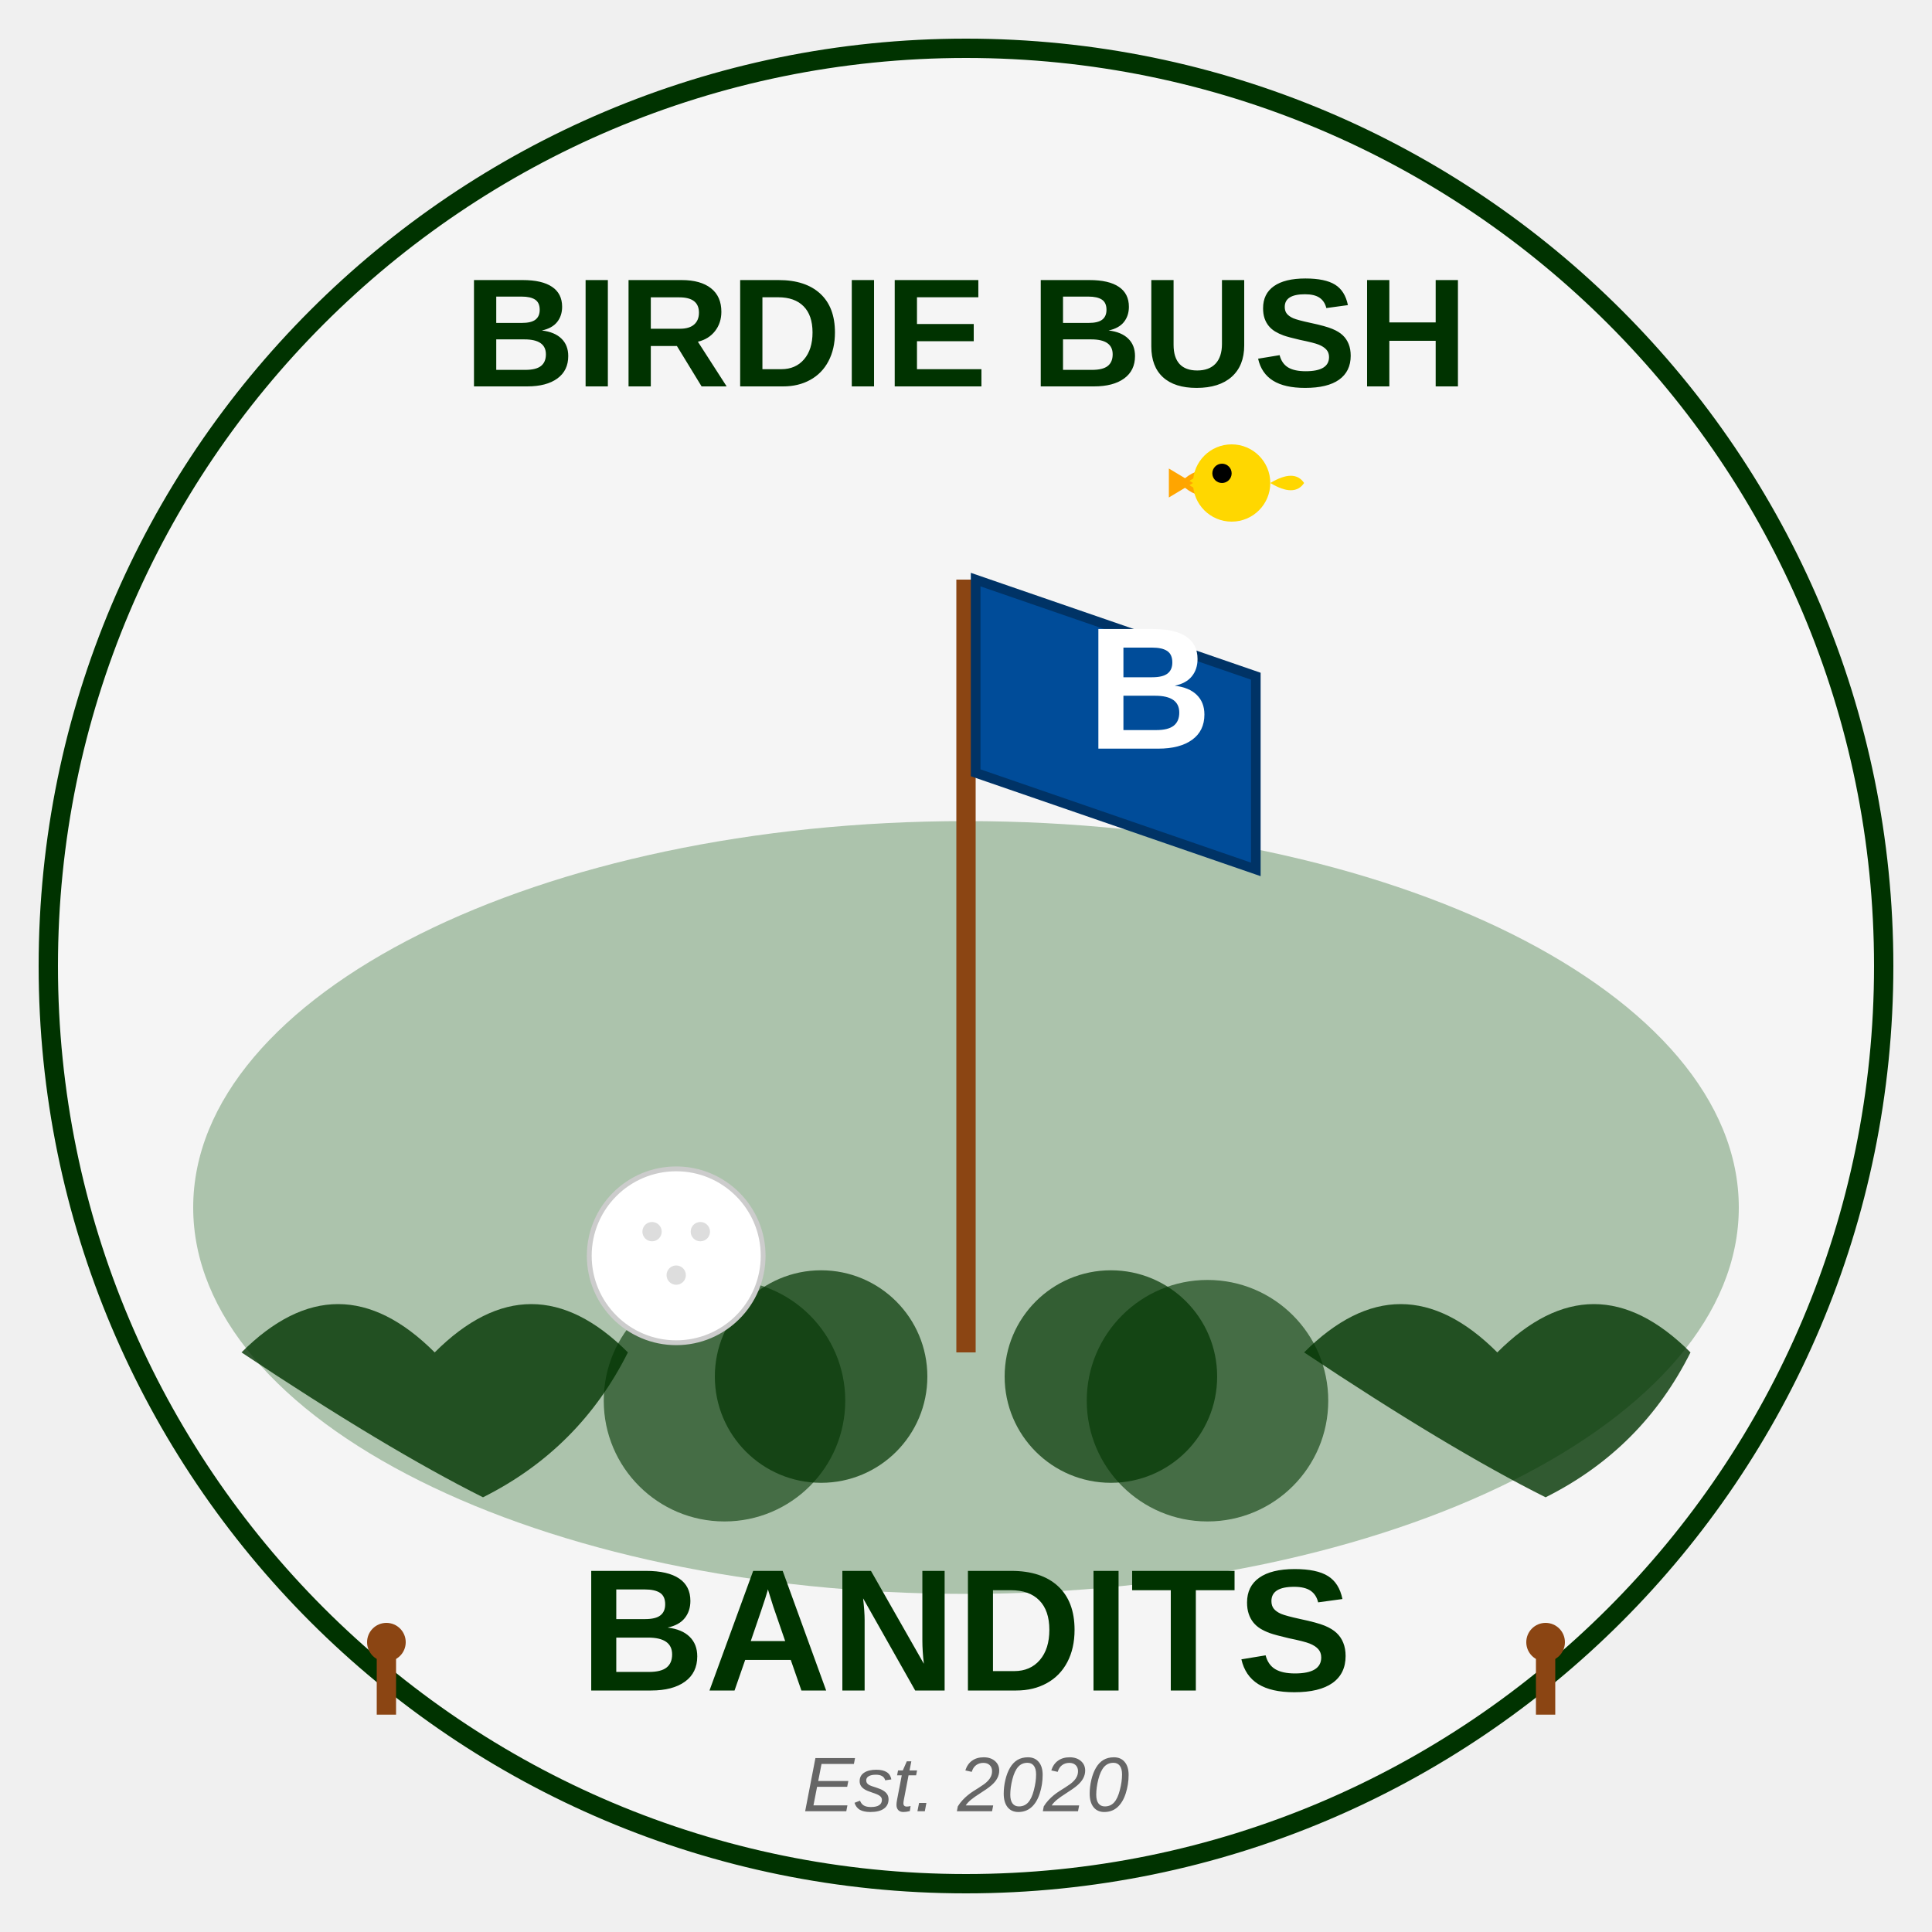
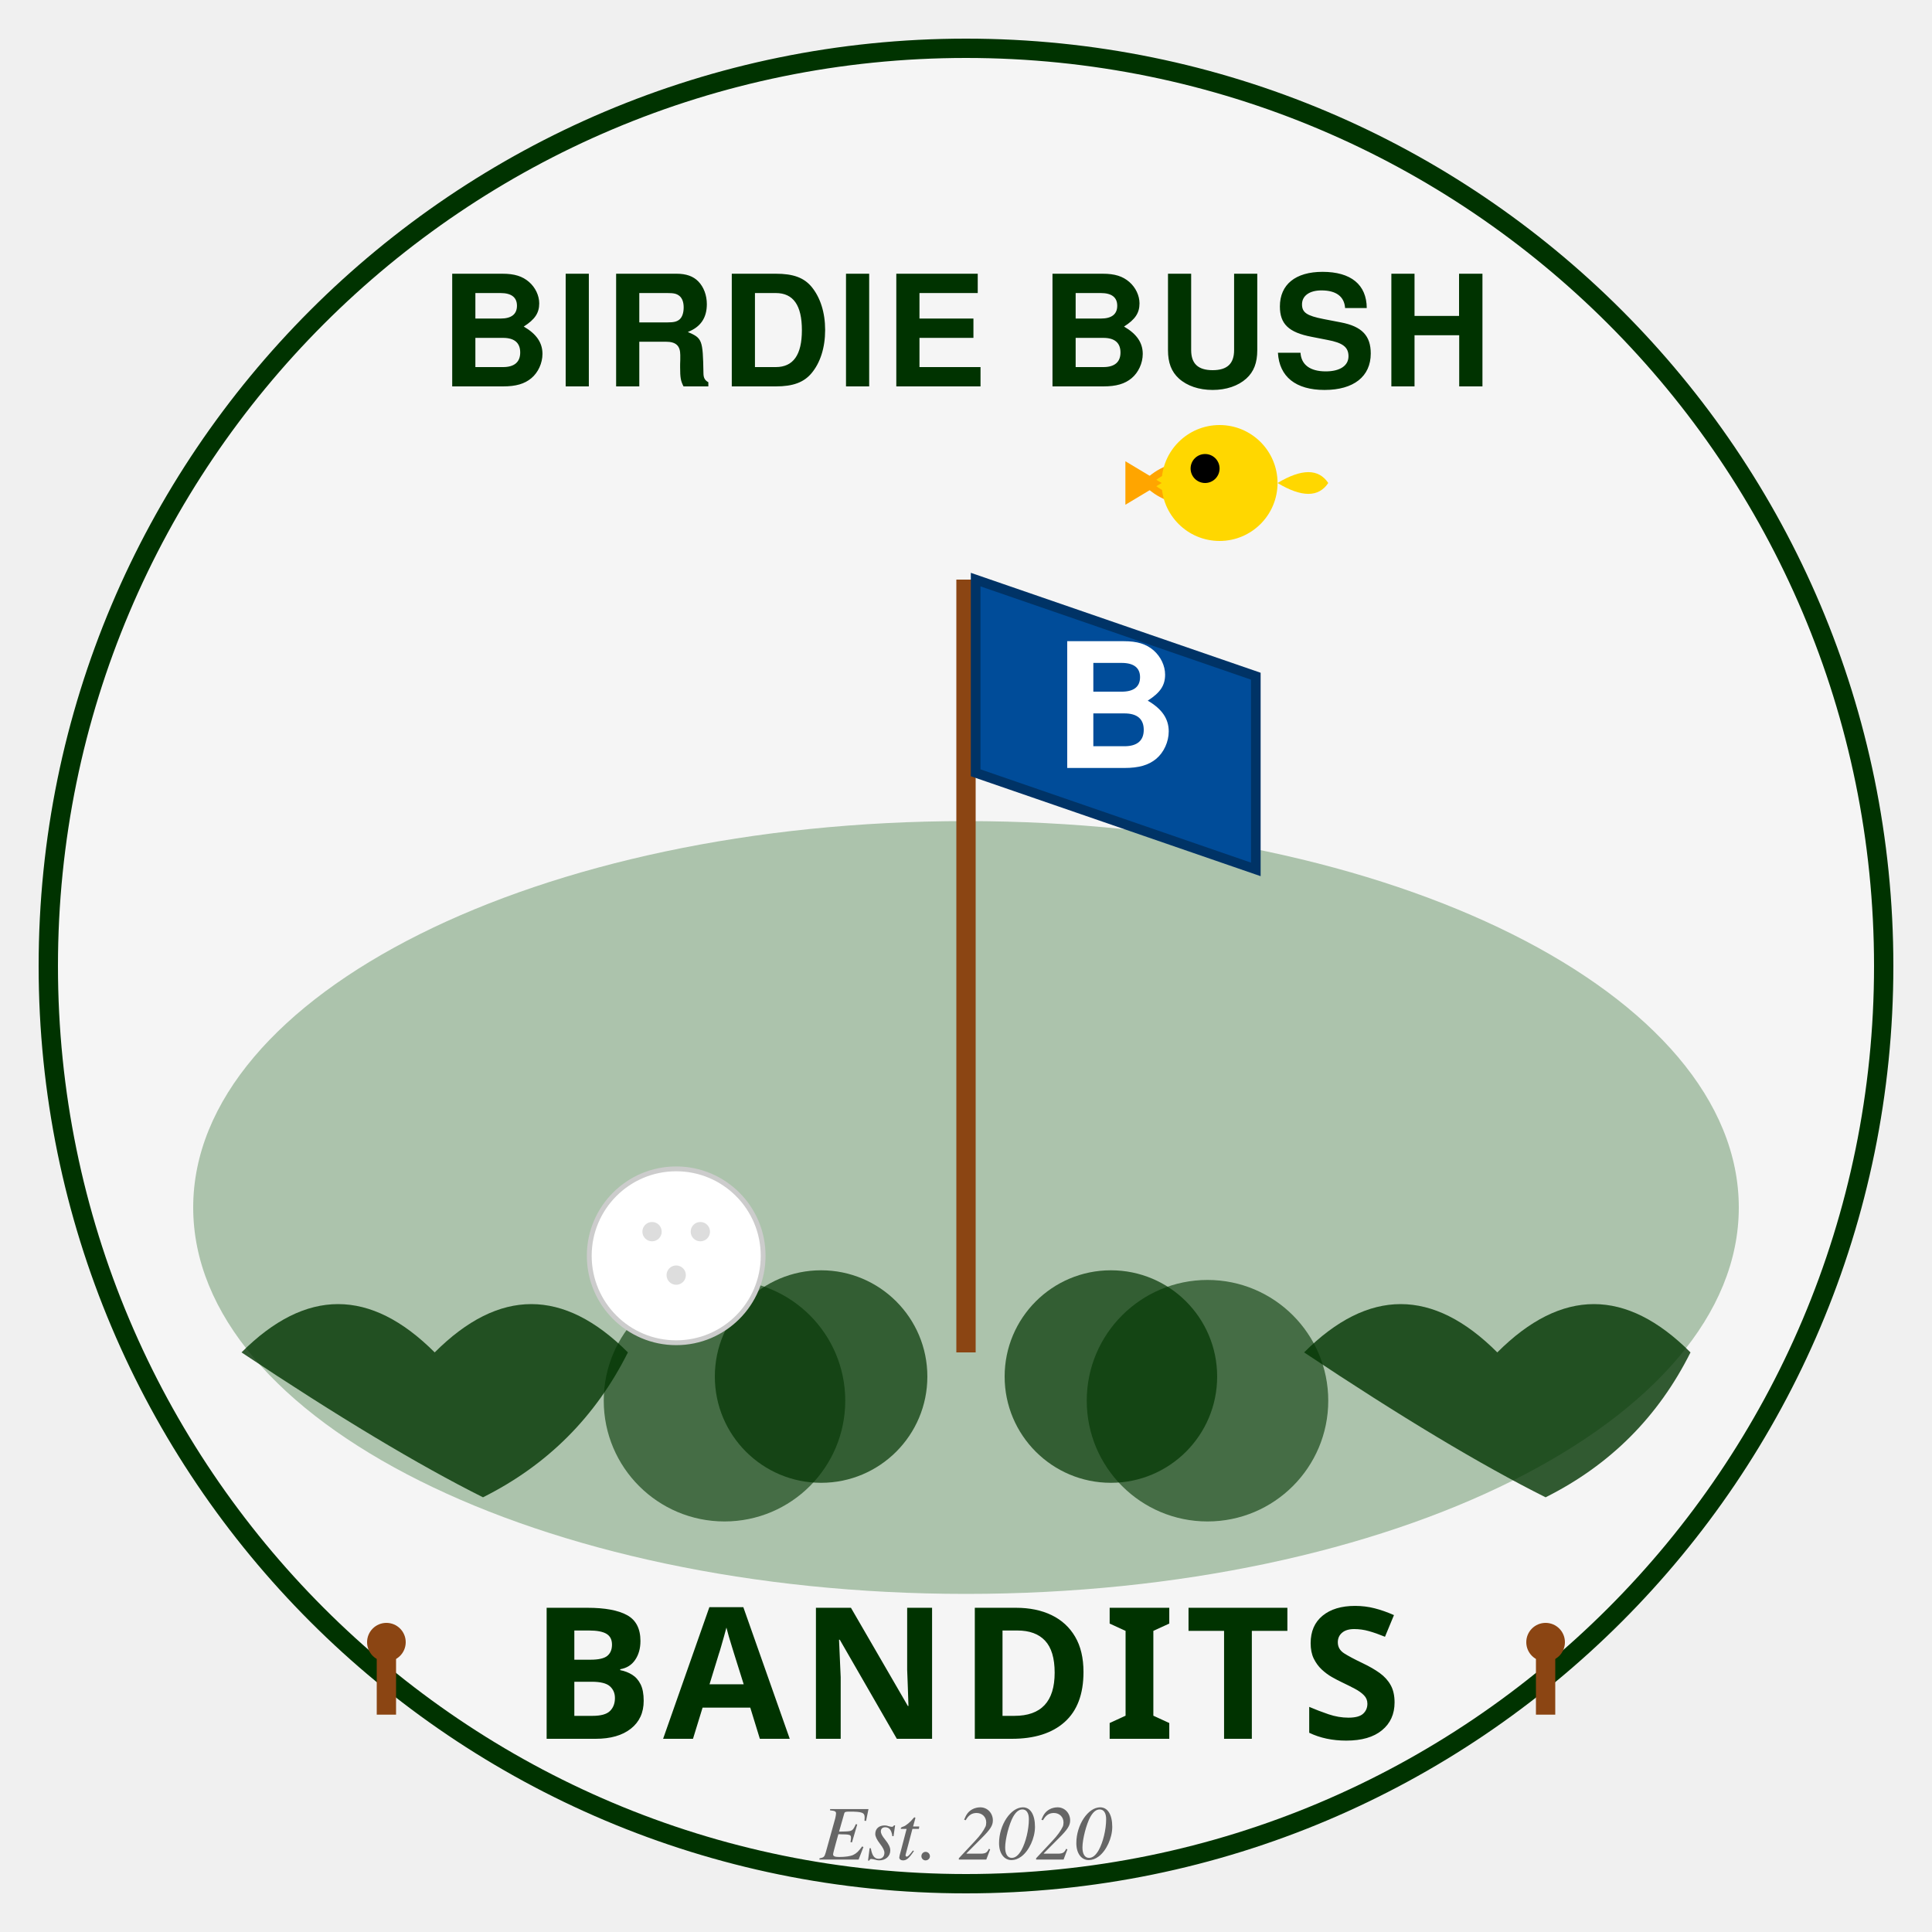
<svg xmlns="http://www.w3.org/2000/svg" viewBox="0 0 400 400">
  <circle cx="200" cy="200" r="190" fill="#f5f5f5" stroke="#003300" stroke-width="4" />
  <ellipse cx="200" cy="250" rx="160" ry="80" fill="#004d00" opacity="0.3" />
  <g id="bushes">
    <path d="M 50 280 Q 70 260 90 280 Q 110 260 130 280 Q 120 300 100 310 Q 80 300 50 280" fill="#003300" opacity="0.8" />
    <path d="M 270 280 Q 290 260 310 280 Q 330 260 350 280 Q 340 300 320 310 Q 300 300 270 280" fill="#003300" opacity="0.8" />
    <circle cx="150" cy="290" r="25" fill="#003300" opacity="0.6" />
    <circle cx="170" cy="285" r="22" fill="#003300" opacity="0.7" />
    <circle cx="230" cy="285" r="22" fill="#003300" opacity="0.7" />
    <circle cx="250" cy="290" r="25" fill="#003300" opacity="0.6" />
  </g>
  <rect x="198" y="120" width="4" height="160" fill="#8B4513" />
  <path d="M 202 120 L 260 140 L 260 180 L 202 160 Z" fill="#004c99" stroke="#003366" stroke-width="2" />
-   <text x="225" y="155" font-family="Arial, sans-serif" font-size="36" font-weight="bold" fill="white">B</text>
+   <text x="231" y="159" font-family="Helvetica, Arial, sans-serif" font-size="36" font-weight="900" fill="white" text-anchor="middle">B</text>
  <circle cx="140" cy="260" r="18" fill="white" stroke="#ccc" stroke-width="1" />
  <circle cx="135" cy="255" r="2" fill="#ddd" />
  <circle cx="145" cy="255" r="2" fill="#ddd" />
  <circle cx="140" cy="264" r="2" fill="#ddd" />
-   <g id="birdie" transform="translate(260, 100)">
+   <g id="birdie" transform="translate(260, 100) scale(1.5)">
    <path d="M 0 0 Q -10 -5 -15 0 Q -10 5 0 0" fill="#FFD700" stroke="#FFA500" stroke-width="1" />
    <circle cx="-5" cy="0" r="8" fill="#FFD700" />
    <circle cx="-7" cy="-2" r="2" fill="#000" />
    <path d="M -13 0 L -18 -3 L -18 3 Z" fill="#FFA500" />
    <path d="M 3 0 Q 8 -3 10 0 Q 8 3 3 0" fill="#FFD700" />
  </g>
-   <text x="200" y="80" font-family="Arial, sans-serif" font-size="32" font-weight="bold" text-anchor="middle" fill="#003300">BIRDIE BUSH</text>
-   <text x="200" y="350" font-family="Arial, sans-serif" font-size="36" font-weight="bold" text-anchor="middle" fill="#003300">BANDITS</text>
-   <text x="200" y="375" font-family="Arial, sans-serif" font-size="16" font-style="italic" text-anchor="middle" fill="#666">Est. 2020</text>
+   <text x="200" y="80" font-family="Helvetica, Arial, sans-serif" font-size="32" font-weight="900" text-anchor="middle" fill="#003300" letter-spacing="1">BIRDIE BUSH</text>
+   <text x="200" y="360" font-family="Impact, Arial Black, sans-serif" font-size="38" font-weight="bold" text-anchor="middle" fill="#003300" letter-spacing="2">BANDITS</text>
+   <text x="200" y="385" font-family="Georgia, Times, serif" font-size="16" font-style="italic" text-anchor="middle" fill="#666">Est. 2020</text>
  <g id="left-tee" transform="translate(80, 340)">
    <rect x="-2" y="0" width="4" height="15" fill="#8B4513" />
    <circle cx="0" cy="0" r="4" fill="#8B4513" />
  </g>
  <g id="right-tee" transform="translate(320, 340)">
    <rect x="-2" y="0" width="4" height="15" fill="#8B4513" />
    <circle cx="0" cy="0" r="4" fill="#8B4513" />
  </g>
</svg>
